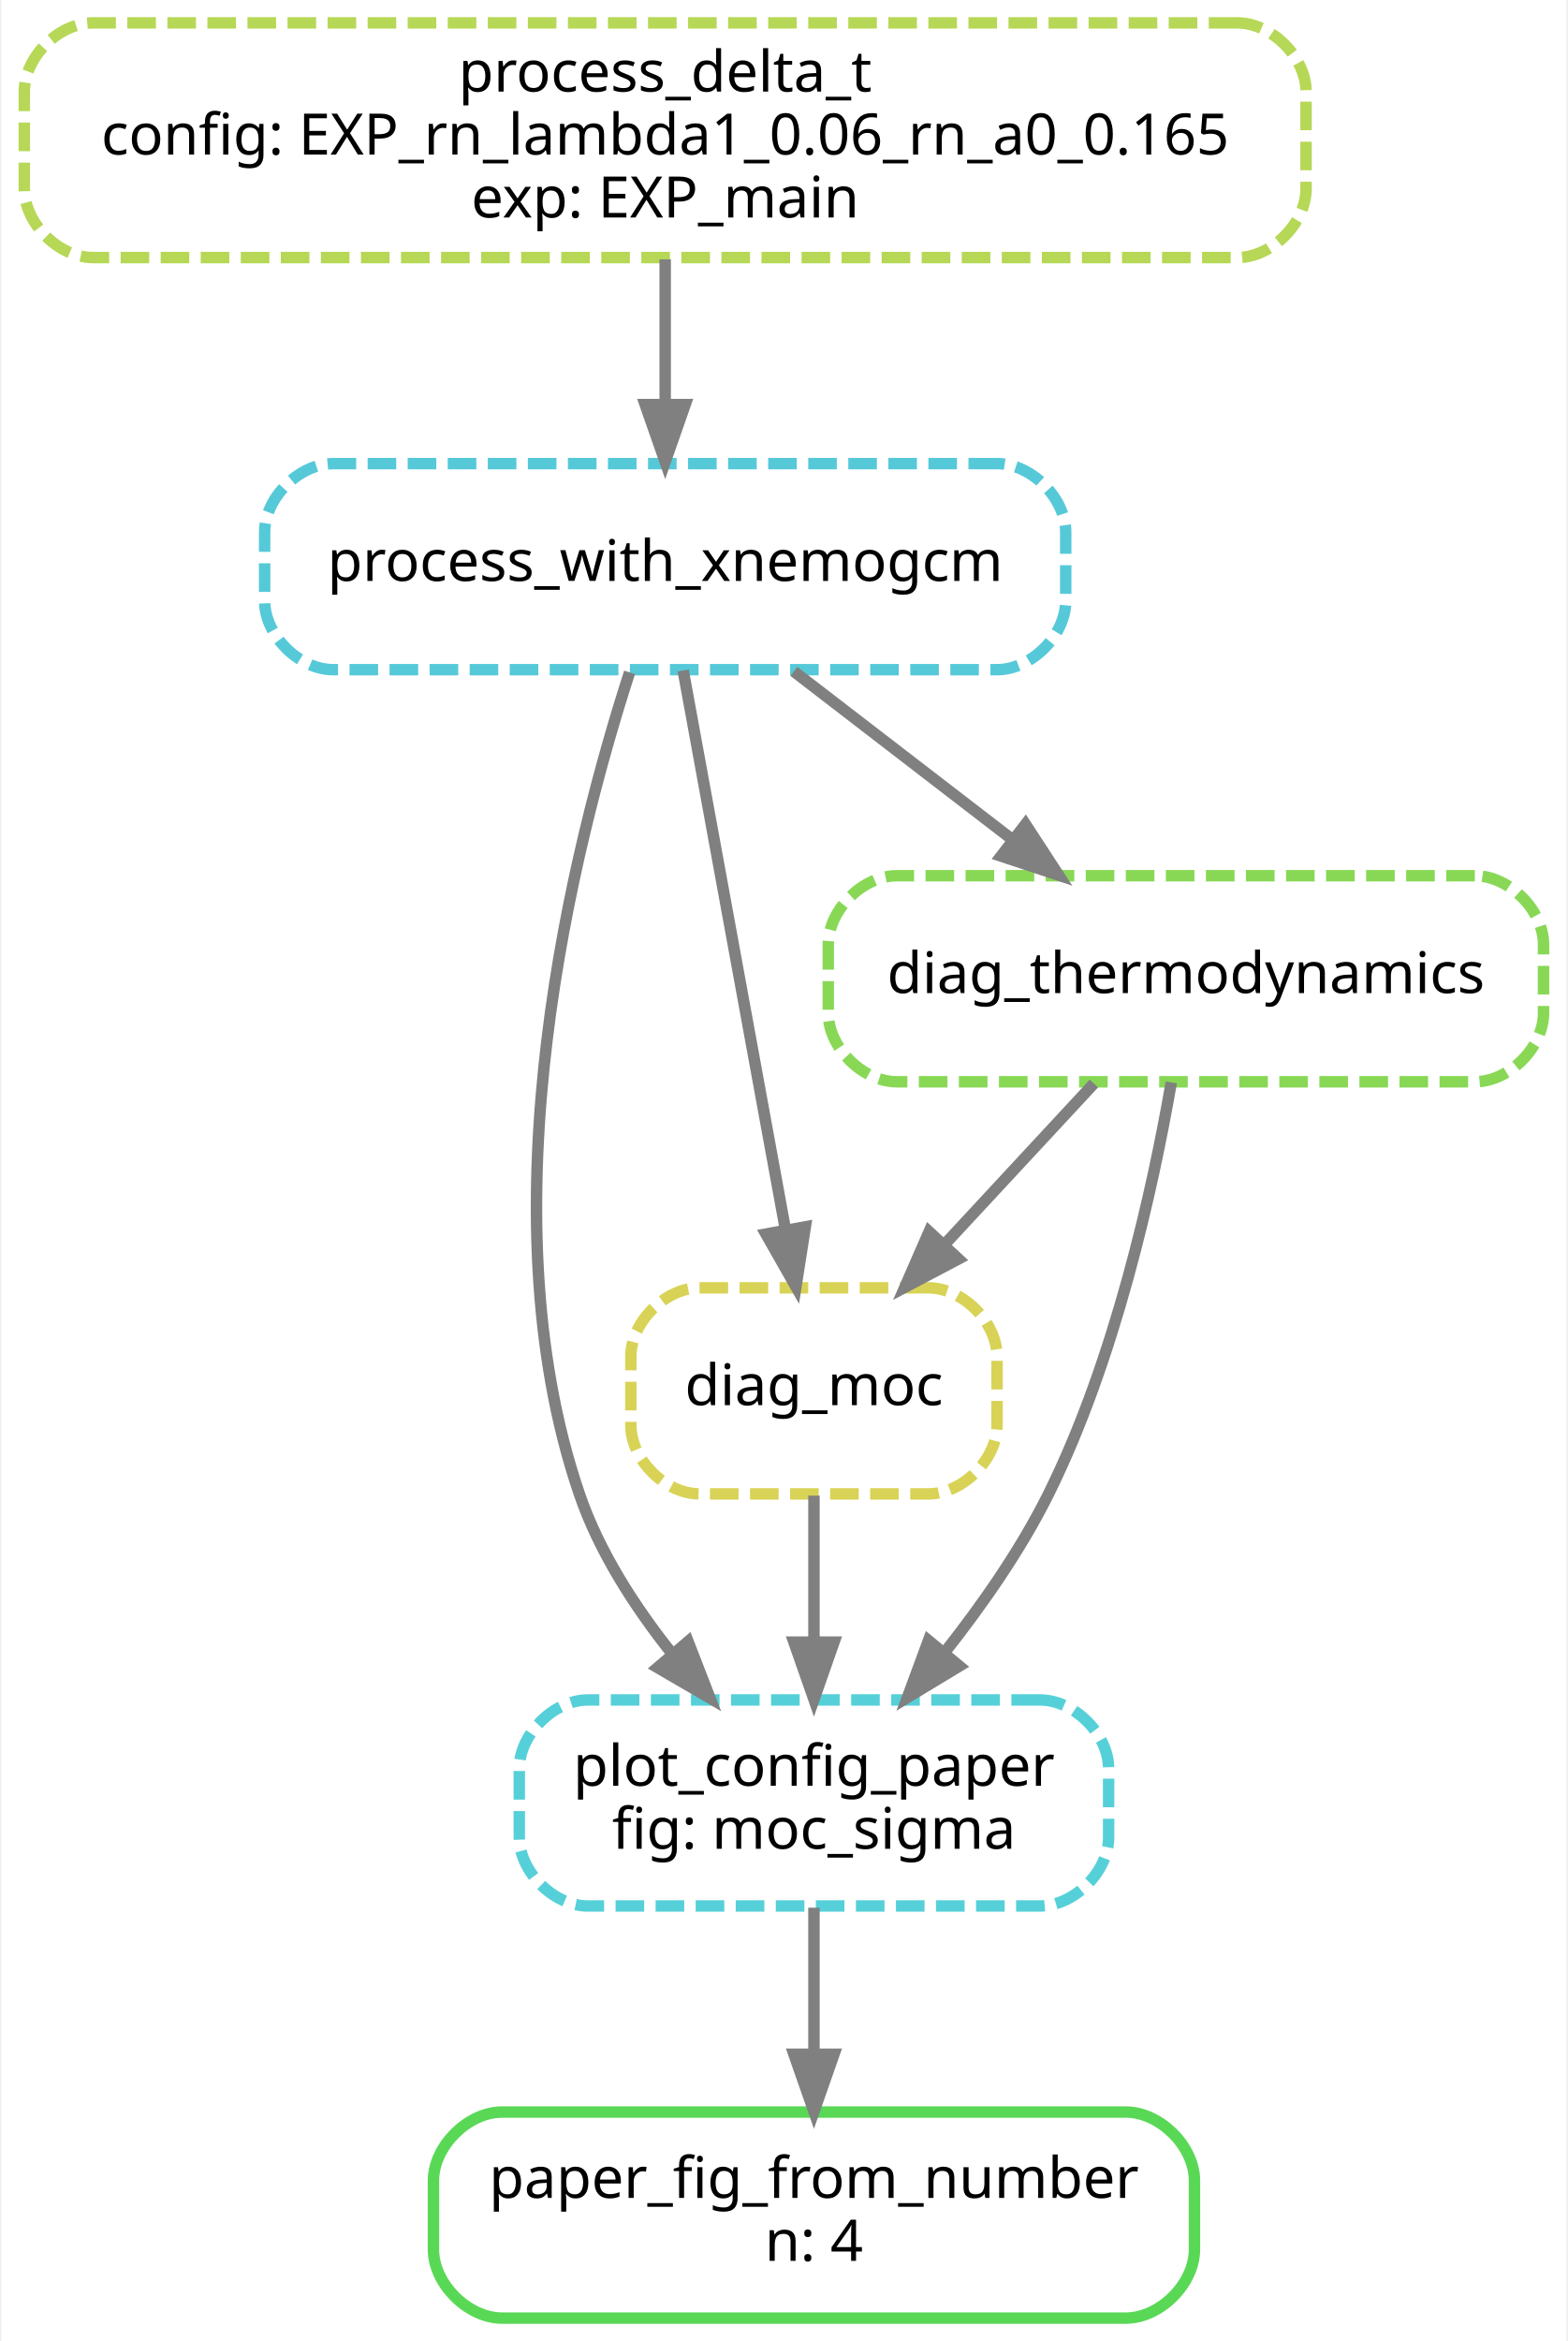
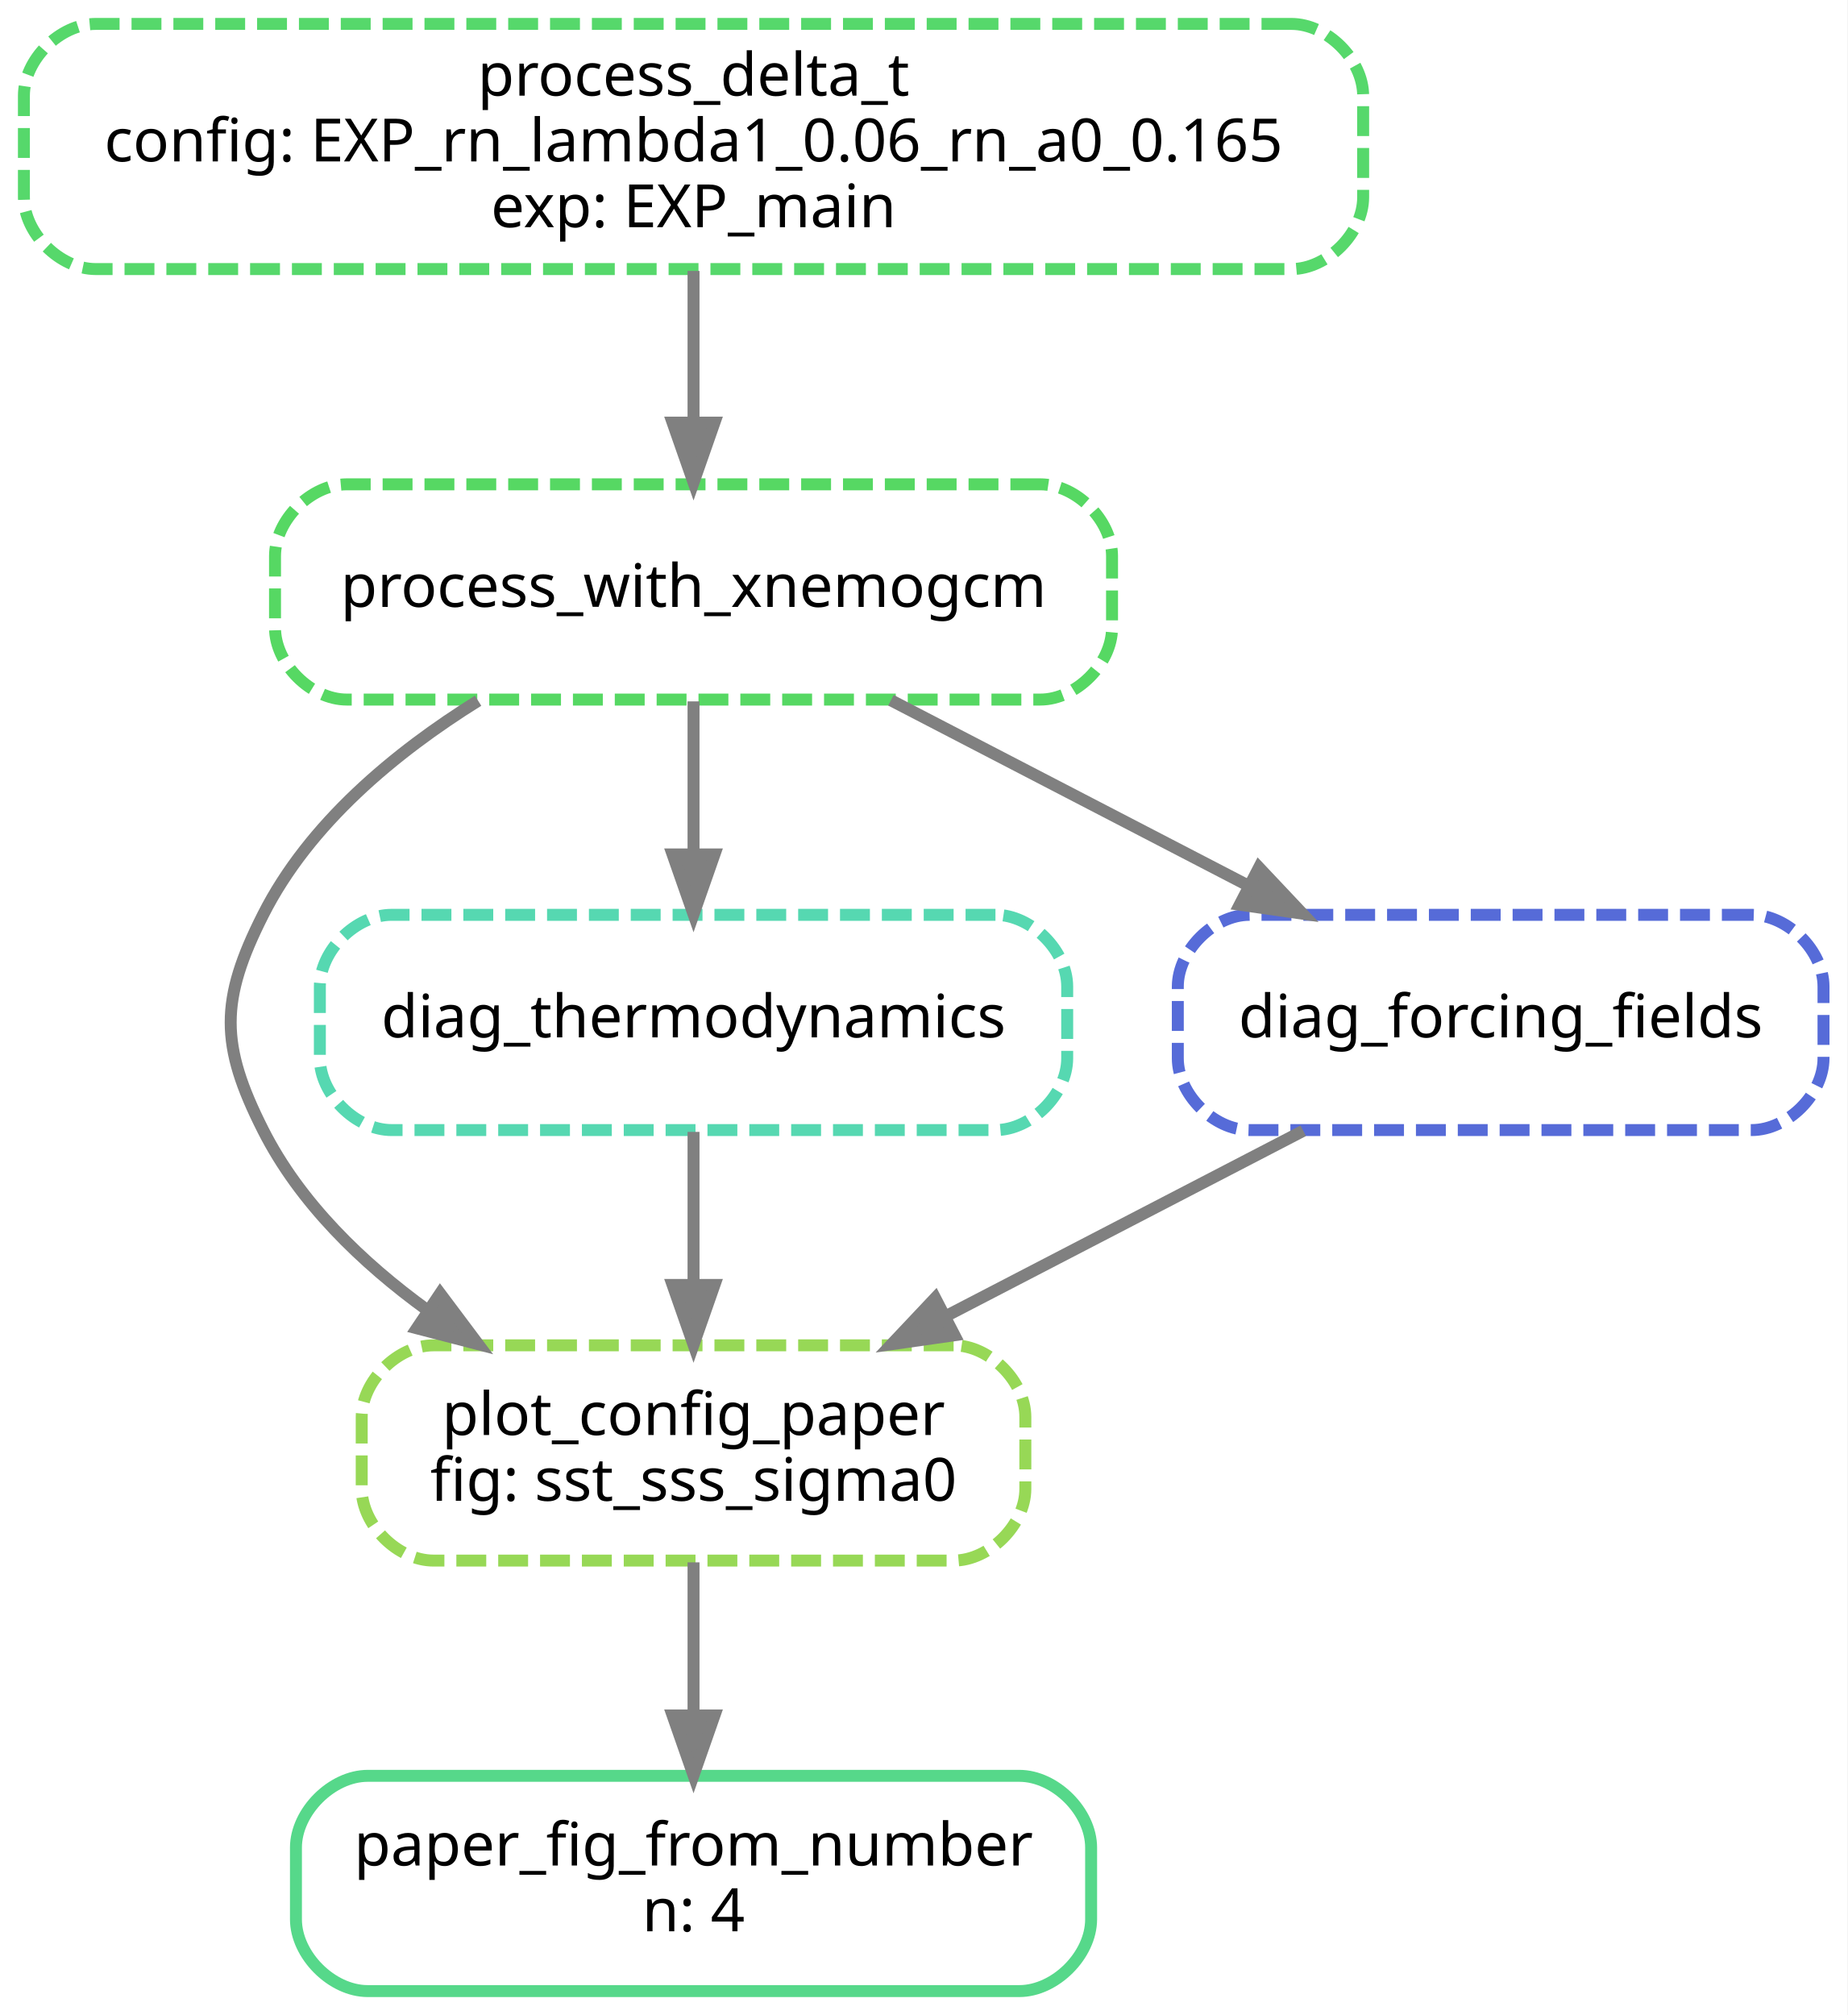
- <svg xmlns="http://www.w3.org/2000/svg" width="274pt" height="409pt" viewBox="0.00 0.00 273.50 409.00">
-   <g id="graph0" class="graph" transform="scale(1 1) rotate(0) translate(4 405)">
-     <polygon fill="white" stroke="transparent" points="-4,4 -4,-405 269.5,-405 269.5,4 -4,4" />
+ <svg xmlns="http://www.w3.org/2000/svg" width="309pt" height="337pt" viewBox="0.00 0.00 309.00 337.00">
+   <g id="graph0" class="graph" transform="scale(1 1) rotate(0) translate(4 333)">
+     <polygon fill="white" stroke="transparent" points="-4,4 -4,-333 305,-333 305,4 -4,4" />
    <g id="node1" class="node">
-       <path fill="none" stroke="#59d856" stroke-width="2" d="M192.5,-36C192.5,-36 83.5,-36 83.5,-36 77.5,-36 71.5,-30 71.5,-24 71.5,-24 71.5,-12 71.5,-12 71.5,-6 77.5,0 83.5,0 83.5,0 192.5,0 192.5,0 198.5,0 204.5,-6 204.5,-12 204.5,-12 204.5,-24 204.5,-24 204.5,-30 198.5,-36 192.5,-36" />
-       <text text-anchor="middle" x="138" y="-21" font-family="sans" font-size="10.00">paper_fig_from_number</text>
-       <text text-anchor="middle" x="138" y="-10" font-family="sans" font-size="10.00">n: 4</text>
+       <path fill="none" stroke="#56d88a" stroke-width="2" d="M166.5,-36C166.5,-36 57.5,-36 57.5,-36 51.5,-36 45.5,-30 45.5,-24 45.5,-24 45.5,-12 45.5,-12 45.5,-6 51.5,0 57.5,0 57.5,0 166.5,0 166.5,0 172.5,0 178.5,-6 178.5,-12 178.5,-12 178.5,-24 178.5,-24 178.5,-30 172.5,-36 166.5,-36" />
+       <text text-anchor="middle" x="112" y="-21" font-family="sans" font-size="10.00">paper_fig_from_number</text>
+       <text text-anchor="middle" x="112" y="-10" font-family="sans" font-size="10.00">n: 4</text>
    </g>
    <g id="node2" class="node">
-       <path fill="none" stroke="#56d0d8" stroke-width="2" stroke-dasharray="5,2" d="M177.5,-108C177.5,-108 98.5,-108 98.5,-108 92.5,-108 86.5,-102 86.5,-96 86.5,-96 86.5,-84 86.5,-84 86.5,-78 92.5,-72 98.5,-72 98.5,-72 177.5,-72 177.5,-72 183.5,-72 189.5,-78 189.5,-84 189.5,-84 189.5,-96 189.5,-96 189.5,-102 183.5,-108 177.5,-108" />
-       <text text-anchor="middle" x="138" y="-93" font-family="sans" font-size="10.00">plot_config_paper</text>
-       <text text-anchor="middle" x="138" y="-82" font-family="sans" font-size="10.00">fig: moc_sigma</text>
+       <path fill="none" stroke="#97d856" stroke-width="2" stroke-dasharray="5,2" d="M155.5,-108C155.5,-108 68.5,-108 68.5,-108 62.5,-108 56.5,-102 56.5,-96 56.5,-96 56.5,-84 56.5,-84 56.5,-78 62.5,-72 68.5,-72 68.5,-72 155.5,-72 155.5,-72 161.5,-72 167.5,-78 167.5,-84 167.5,-84 167.5,-96 167.5,-96 167.5,-102 161.5,-108 155.5,-108" />
+       <text text-anchor="middle" x="112" y="-93" font-family="sans" font-size="10.00">plot_config_paper</text>
+       <text text-anchor="middle" x="112" y="-82" font-family="sans" font-size="10.00">fig: sst_sss_sigma0</text>
    </g>
    <g id="edge1" class="edge">
-       <path fill="none" stroke="grey" stroke-width="2" d="M138,-71.7C138,-63.98 138,-54.71 138,-46.11" />
-       <polygon fill="grey" stroke="grey" stroke-width="2" points="141.5,-46.1 138,-36.1 134.5,-46.1 141.5,-46.1" />
+       <path fill="none" stroke="grey" stroke-width="2" d="M112,-71.7C112,-63.98 112,-54.71 112,-46.11" />
+       <polygon fill="grey" stroke="grey" stroke-width="2" points="115.5,-46.1 112,-36.1 108.5,-46.1 115.5,-46.1" />
    </g>
    <g id="node3" class="node">
-       <path fill="none" stroke="#56c9d8" stroke-width="2" stroke-dasharray="5,2" d="M170,-324C170,-324 54,-324 54,-324 48,-324 42,-318 42,-312 42,-312 42,-300 42,-300 42,-294 48,-288 54,-288 54,-288 170,-288 170,-288 176,-288 182,-294 182,-300 182,-300 182,-312 182,-312 182,-318 176,-324 170,-324" />
-       <text text-anchor="middle" x="112" y="-303.5" font-family="sans" font-size="10.00">process_with_xnemogcm</text>
+       <path fill="none" stroke="#56d863" stroke-width="2" stroke-dasharray="5,2" d="M170,-252C170,-252 54,-252 54,-252 48,-252 42,-246 42,-240 42,-240 42,-228 42,-228 42,-222 48,-216 54,-216 54,-216 170,-216 170,-216 176,-216 182,-222 182,-228 182,-228 182,-240 182,-240 182,-246 176,-252 170,-252" />
+       <text text-anchor="middle" x="112" y="-231.5" font-family="sans" font-size="10.00">process_with_xnemogcm</text>
    </g>
    <g id="edge2" class="edge">
-       <path fill="none" stroke="grey" stroke-width="2" d="M105.78,-287.53C96.03,-257.36 79.94,-193.94 97,-144 100.44,-133.93 106.66,-124.28 113.23,-116.05" />
-       <polygon fill="grey" stroke="grey" stroke-width="2" points="116,-118.2 119.83,-108.32 110.68,-113.65 116,-118.2" />
+       <path fill="none" stroke="grey" stroke-width="2" d="M75.97,-215.81C62.08,-207.16 47.7,-195.24 40,-180 32.78,-165.72 32.78,-158.28 40,-144 46.14,-131.86 56.52,-121.82 67.51,-113.86" />
+       <polygon fill="grey" stroke="grey" stroke-width="2" points="69.62,-116.66 75.97,-108.19 65.72,-110.85 69.62,-116.66" />
    </g>
    <g id="node5" class="node">
-       <path fill="none" stroke="#d8d356" stroke-width="2" stroke-dasharray="5,2" d="M158,-180C158,-180 118,-180 118,-180 112,-180 106,-174 106,-168 106,-168 106,-156 106,-156 106,-150 112,-144 118,-144 118,-144 158,-144 158,-144 164,-144 170,-150 170,-156 170,-156 170,-168 170,-168 170,-174 164,-180 158,-180" />
-       <text text-anchor="middle" x="138" y="-159.5" font-family="sans" font-size="10.00">diag_moc</text>
+       <path fill="none" stroke="#56d8b1" stroke-width="2" stroke-dasharray="5,2" d="M162.5,-180C162.5,-180 61.5,-180 61.5,-180 55.5,-180 49.5,-174 49.5,-168 49.5,-168 49.5,-156 49.5,-156 49.5,-150 55.5,-144 61.5,-144 61.5,-144 162.5,-144 162.5,-144 168.5,-144 174.5,-150 174.5,-156 174.5,-156 174.5,-168 174.5,-168 174.5,-174 168.5,-180 162.5,-180" />
+       <text text-anchor="middle" x="112" y="-159.5" font-family="sans" font-size="10.00">diag_thermodynamics</text>
    </g>
    <g id="edge6" class="edge">
-       <path fill="none" stroke="grey" stroke-width="2" d="M115.14,-287.87C119.57,-263.67 127.71,-219.21 132.98,-190.39" />
-       <polygon fill="grey" stroke="grey" stroke-width="2" points="136.49,-190.66 134.85,-180.19 129.61,-189.4 136.49,-190.66" />
+       <path fill="none" stroke="grey" stroke-width="2" d="M112,-215.7C112,-207.98 112,-198.71 112,-190.11" />
+       <polygon fill="grey" stroke="grey" stroke-width="2" points="115.5,-190.1 112,-180.1 108.5,-190.1 115.5,-190.1" />
    </g>
    <g id="node6" class="node">
-       <path fill="none" stroke="#88d856" stroke-width="2" stroke-dasharray="5,2" d="M253.5,-252C253.5,-252 152.5,-252 152.5,-252 146.5,-252 140.5,-246 140.5,-240 140.5,-240 140.5,-228 140.5,-228 140.5,-222 146.5,-216 152.5,-216 152.5,-216 253.5,-216 253.5,-216 259.5,-216 265.5,-222 265.5,-228 265.5,-228 265.5,-240 265.5,-240 265.5,-246 259.5,-252 253.5,-252" />
-       <text text-anchor="middle" x="203" y="-231.5" font-family="sans" font-size="10.00">diag_thermodynamics</text>
+       <path fill="none" stroke="#566bd8" stroke-width="2" stroke-dasharray="5,2" d="M289,-180C289,-180 205,-180 205,-180 199,-180 193,-174 193,-168 193,-168 193,-156 193,-156 193,-150 199,-144 205,-144 205,-144 289,-144 289,-144 295,-144 301,-150 301,-156 301,-156 301,-168 301,-168 301,-174 295,-180 289,-180" />
+       <text text-anchor="middle" x="247" y="-159.5" font-family="sans" font-size="10.00">diag_forcing_fields</text>
    </g>
-     <g id="edge8" class="edge">
-       <path fill="none" stroke="grey" stroke-width="2" d="M134.49,-287.7C145.96,-278.88 160.06,-268.03 172.48,-258.47" />
-       <polygon fill="grey" stroke="grey" stroke-width="2" points="174.97,-260.98 180.76,-252.1 170.7,-255.43 174.97,-260.98" />
+     <g id="edge7" class="edge">
+       <path fill="none" stroke="grey" stroke-width="2" d="M145.02,-215.88C163.08,-206.51 185.65,-194.81 204.95,-184.8" />
+       <polygon fill="grey" stroke="grey" stroke-width="2" points="206.58,-187.9 213.85,-180.19 203.36,-181.69 206.58,-187.9" />
    </g>
    <g id="node4" class="node">
-       <path fill="none" stroke="#b6d856" stroke-width="2" stroke-dasharray="5,2" d="M212,-401C212,-401 12,-401 12,-401 6,-401 0,-395 0,-389 0,-389 0,-372 0,-372 0,-366 6,-360 12,-360 12,-360 212,-360 212,-360 218,-360 224,-366 224,-372 224,-372 224,-389 224,-389 224,-395 218,-401 212,-401" />
-       <text text-anchor="middle" x="112" y="-389" font-family="sans" font-size="10.00">process_delta_t</text>
-       <text text-anchor="middle" x="112" y="-378" font-family="sans" font-size="10.00">config: EXP_rn_lambda1_0.06_rn_a0_0.165</text>
-       <text text-anchor="middle" x="112" y="-367" font-family="sans" font-size="10.00">exp: EXP_main</text>
+       <path fill="none" stroke="#56d86b" stroke-width="2" stroke-dasharray="5,2" d="M212,-329C212,-329 12,-329 12,-329 6,-329 0,-323 0,-317 0,-317 0,-300 0,-300 0,-294 6,-288 12,-288 12,-288 212,-288 212,-288 218,-288 224,-294 224,-300 224,-300 224,-317 224,-317 224,-323 218,-329 212,-329" />
+       <text text-anchor="middle" x="112" y="-317" font-family="sans" font-size="10.00">process_delta_t</text>
+       <text text-anchor="middle" x="112" y="-306" font-family="sans" font-size="10.00">config: EXP_rn_lambda1_0.06_rn_a0_0.165</text>
+       <text text-anchor="middle" x="112" y="-295" font-family="sans" font-size="10.00">exp: EXP_main</text>
    </g>
    <g id="edge5" class="edge">
-       <path fill="none" stroke="grey" stroke-width="2" d="M112,-359.69C112,-351.91 112,-342.84 112,-334.45" />
-       <polygon fill="grey" stroke="grey" stroke-width="2" points="115.5,-334.32 112,-324.32 108.5,-334.32 115.5,-334.32" />
+       <path fill="none" stroke="grey" stroke-width="2" d="M112,-287.69C112,-279.91 112,-270.84 112,-262.45" />
+       <polygon fill="grey" stroke="grey" stroke-width="2" points="115.5,-262.32 112,-252.32 108.5,-262.32 115.5,-262.32" />
    </g>
    <g id="edge3" class="edge">
-       <path fill="none" stroke="grey" stroke-width="2" d="M138,-143.7C138,-135.98 138,-126.71 138,-118.11" />
-       <polygon fill="grey" stroke="grey" stroke-width="2" points="141.5,-118.1 138,-108.1 134.5,-118.1 141.5,-118.1" />
+       <path fill="none" stroke="grey" stroke-width="2" d="M112,-143.7C112,-135.98 112,-126.71 112,-118.11" />
+       <polygon fill="grey" stroke="grey" stroke-width="2" points="115.5,-118.1 112,-108.1 108.5,-118.1 115.5,-118.1" />
    </g>
    <g id="edge4" class="edge">
-       <path fill="none" stroke="grey" stroke-width="2" d="M200.45,-215.89C197.24,-197.42 190.67,-167.51 179,-144 174.19,-134.31 167.46,-124.67 160.85,-116.31" />
-       <polygon fill="grey" stroke="grey" stroke-width="2" points="163.41,-113.92 154.34,-108.44 158.01,-118.38 163.41,-113.92" />
-     </g>
-     <g id="edge7" class="edge">
-       <path fill="none" stroke="grey" stroke-width="2" d="M186.93,-215.7C179.06,-207.22 169.44,-196.86 160.83,-187.58" />
-       <polygon fill="grey" stroke="grey" stroke-width="2" points="163.25,-185.05 153.88,-180.1 158.12,-189.81 163.25,-185.05" />
+       <path fill="none" stroke="grey" stroke-width="2" d="M213.98,-143.88C195.92,-134.51 173.35,-122.81 154.05,-112.8" />
+       <polygon fill="grey" stroke="grey" stroke-width="2" points="155.64,-109.69 145.15,-108.19 152.42,-115.9 155.64,-109.69" />
    </g>
  </g>
</svg>
